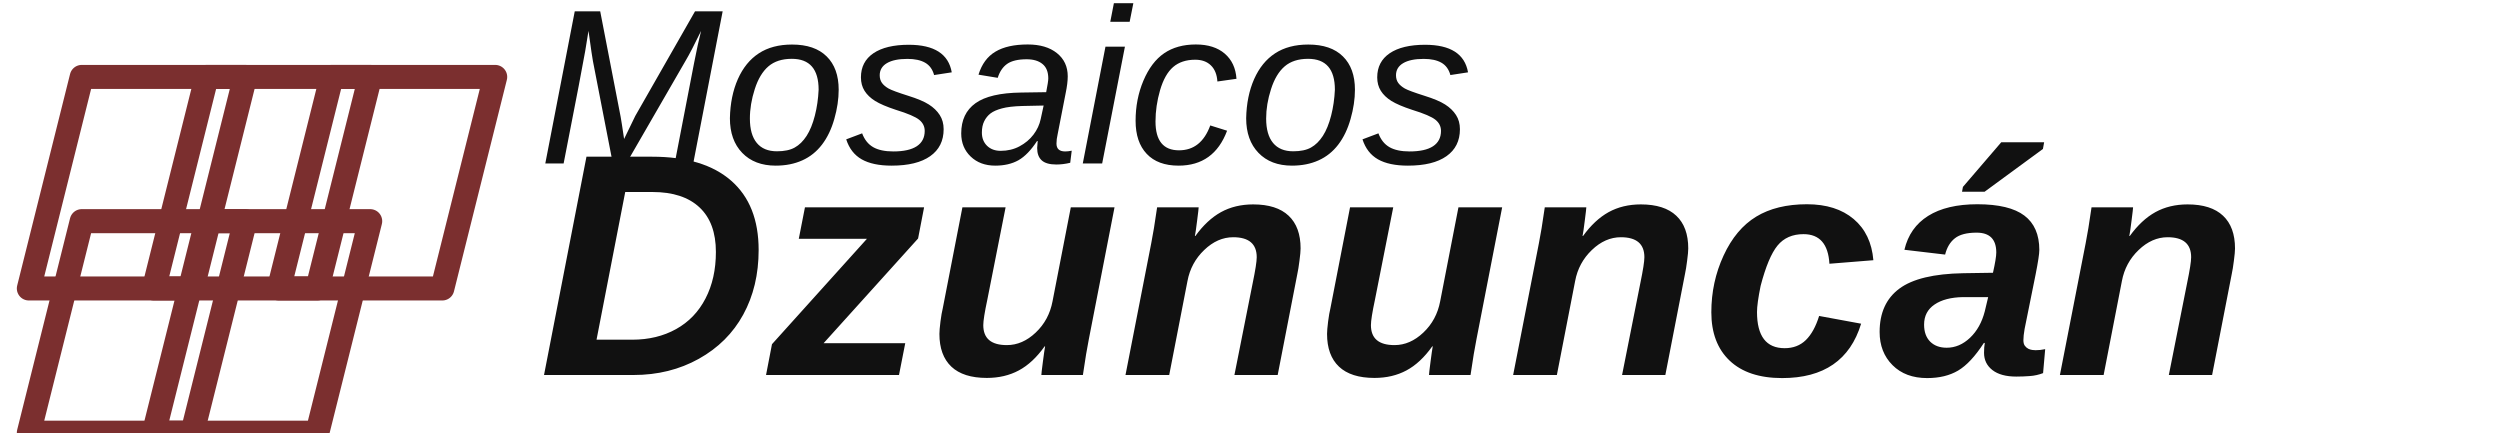
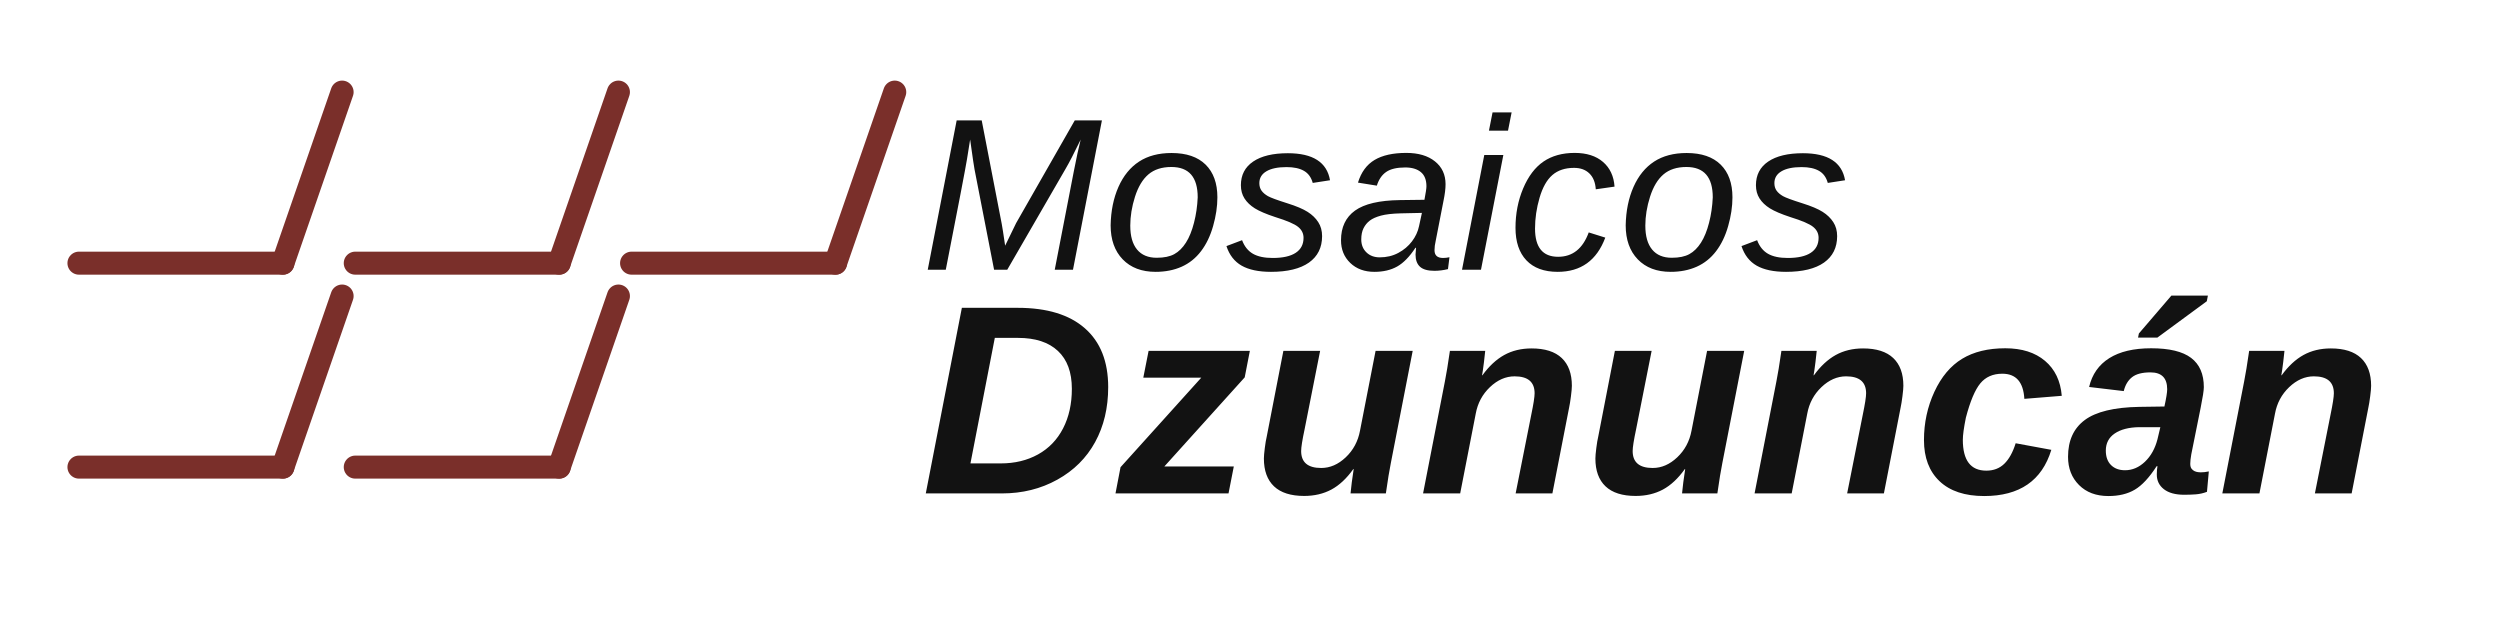
- <svg xmlns="http://www.w3.org/2000/svg" viewBox="0 0 520 90" role="img" aria-labelledby="title desc">
-   <g fill="none" stroke="#7b2f2f" stroke-width="5" stroke-linecap="round" stroke-linejoin="round" transform="translate(6,8)">
-     <path d="M0 52h34l11-44H11z" />
-     <path d="M26 52h34l11-44H37z" />
-     <path d="M52 52h34l11-44H63z" />
-     <path d="M0 82h34l11-44H11z" />
-     <path d="M26 82h34l11-44H37z" />
+ <svg xmlns="http://www.w3.org/2000/svg" viewBox="0 0 760 190" role="img" aria-labelledby="title desc" shape-rendering="geometricPrecision" text-rendering="geometricPrecision">
+   <g transform="translate(24 28)" fill="none" stroke="#7A2F2A" stroke-width="7" stroke-linecap="round" stroke-linejoin="round">
+     <path d="M0 52h62" />
+     <path d="M84 52h62" />
+     <path d="M168 52h62" />
+     <path d="M0 114h62" />
+     <path d="M84 114h62" />
+     <path d="M62 52l18-52" />
+     <path d="M146 52l18-52" />
+     <path d="M230 52l18-52" />
+     <path d="M62 114l18-52" />
+     <path d="M146 114l18-52" />
  </g>
-   <text x="112" y="34" font-family="Arial, Helvetica, sans-serif" font-size="46" font-style="italic" fill="#111">Mosaicos</text>
-   <text x="112" y="78" font-family="Arial, Helvetica, sans-serif" font-size="66" font-style="italic" font-weight="700" fill="#111">Dzununcán</text>
+   <g fill="#121212" font-family="Arial, Helvetica, sans-serif" font-style="italic">
+     <text x="280" y="82" font-size="66" font-weight="500" letter-spacing="0.5">Mosaicos</text>
+     <text x="280" y="150" font-size="82" font-weight="700" letter-spacing="0.3">Dzununcán</text>
+   </g>
</svg>
